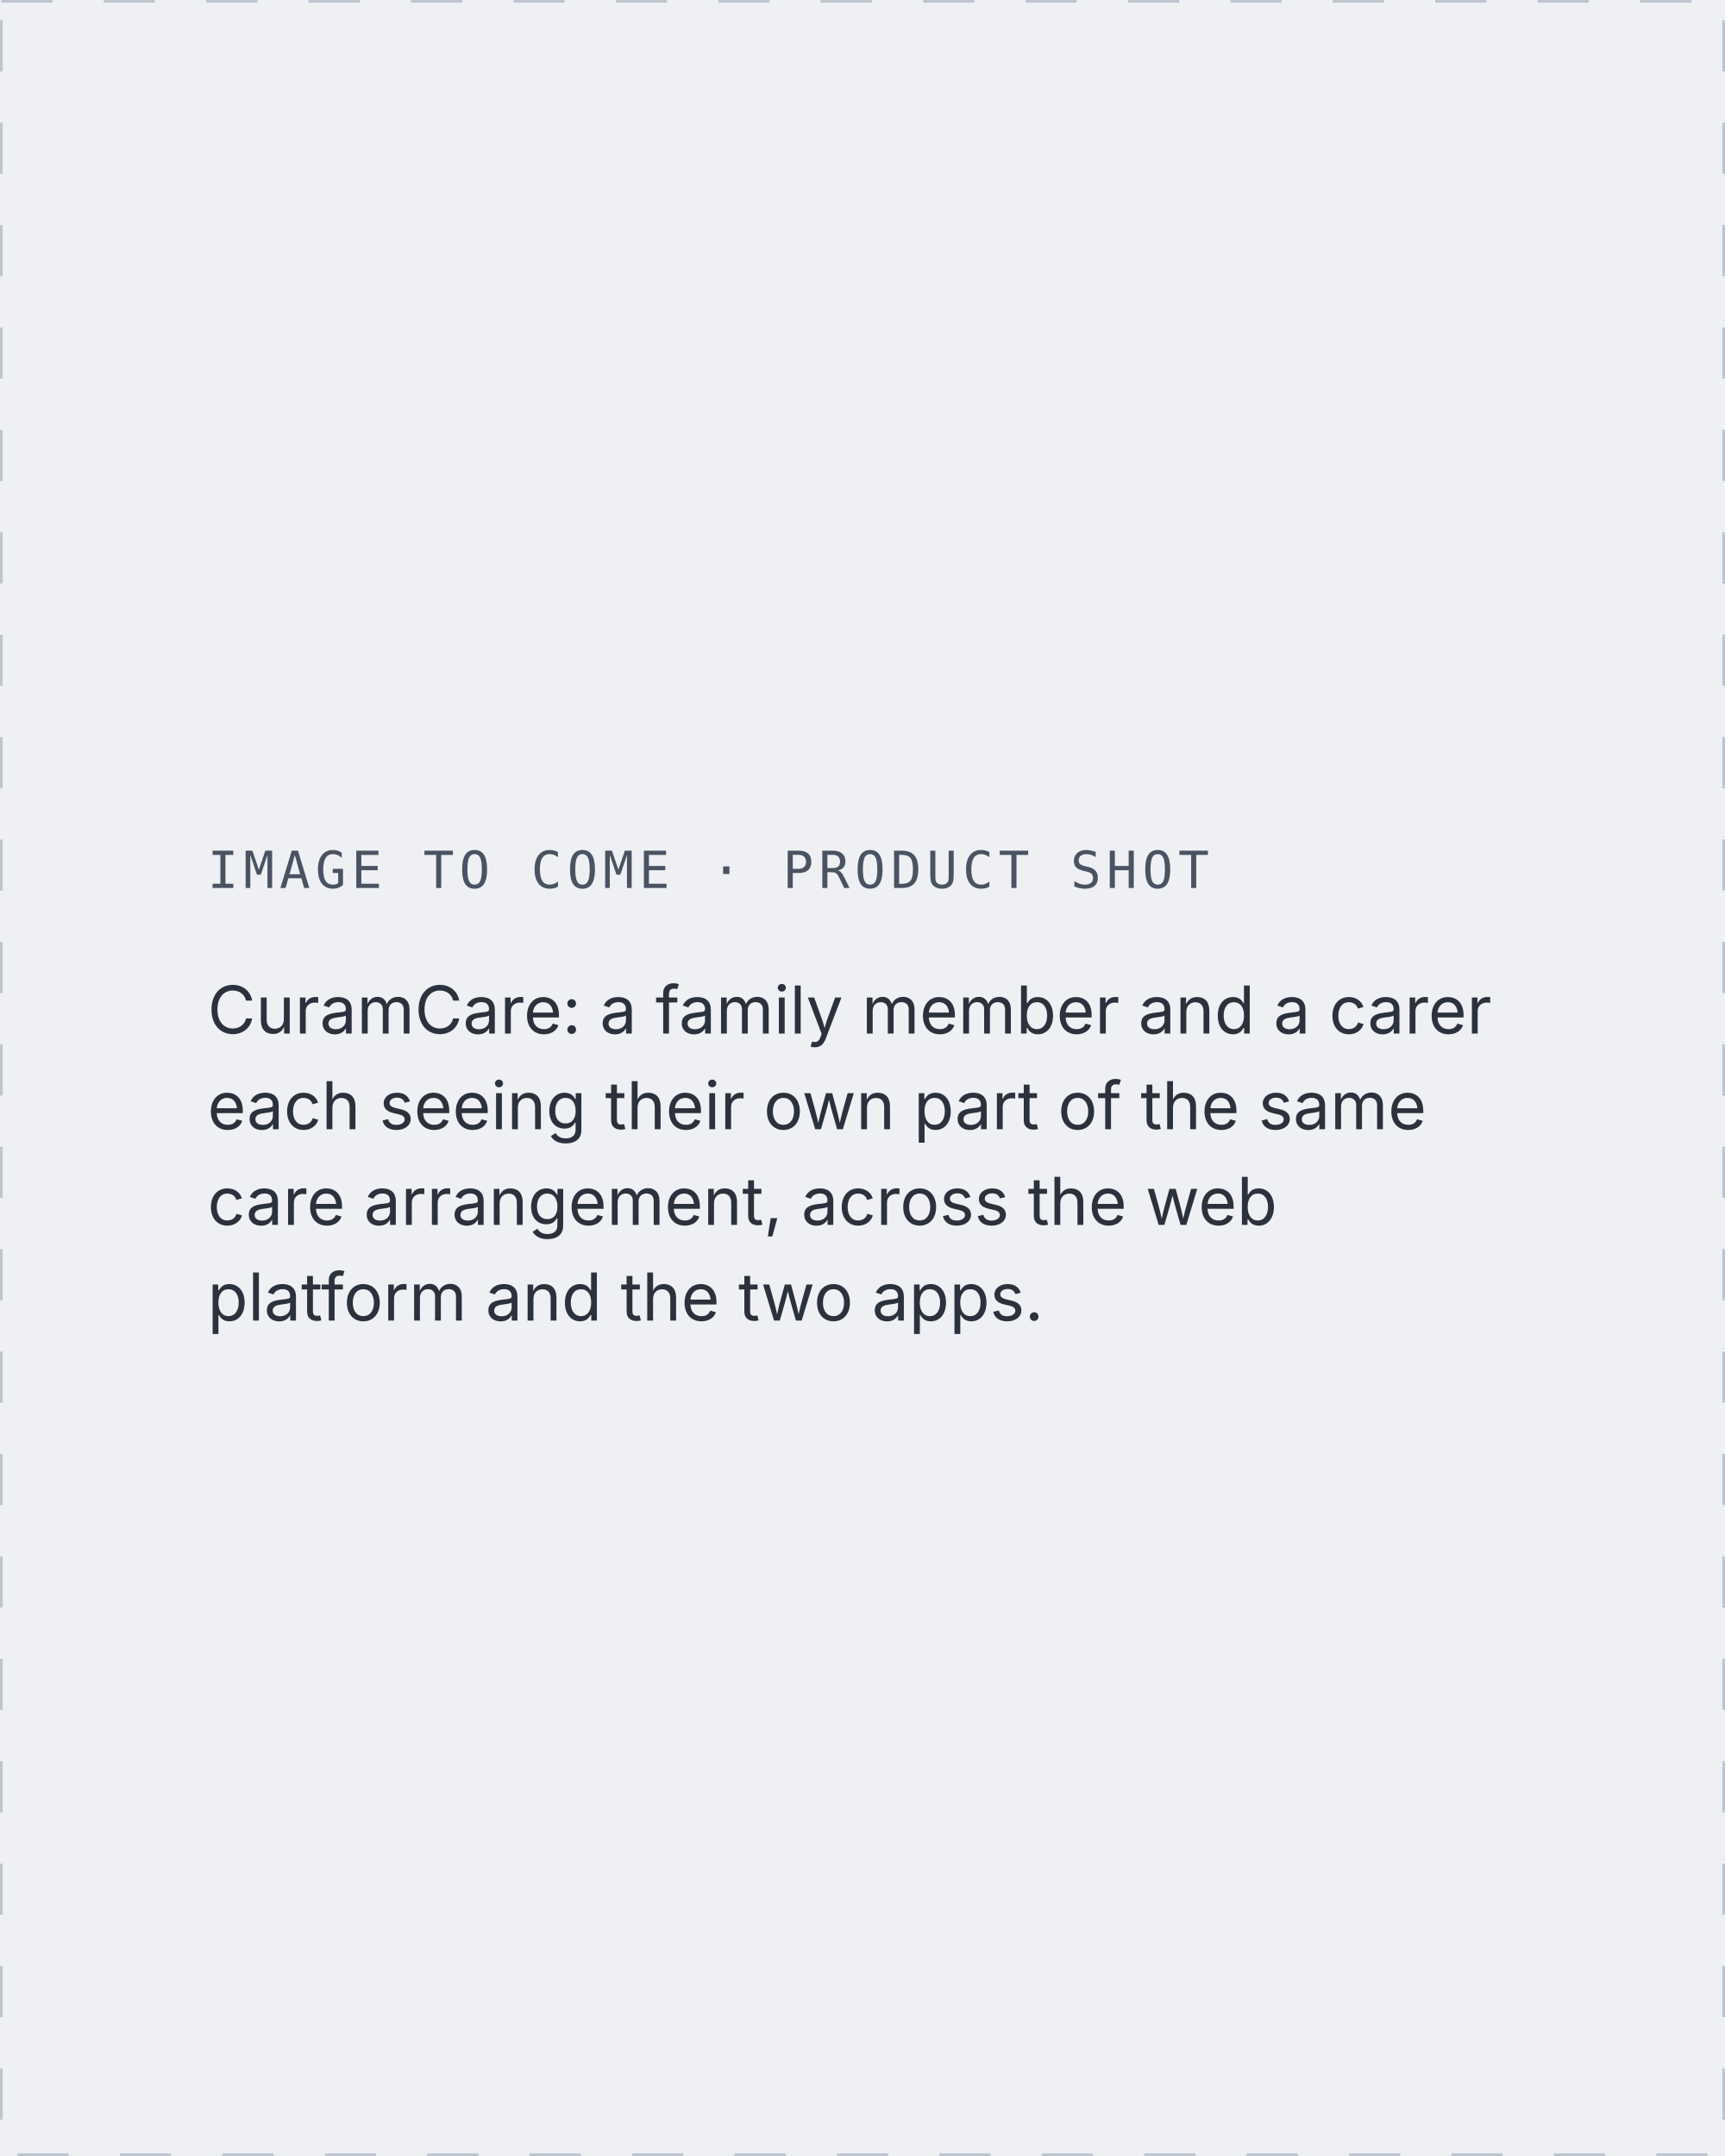
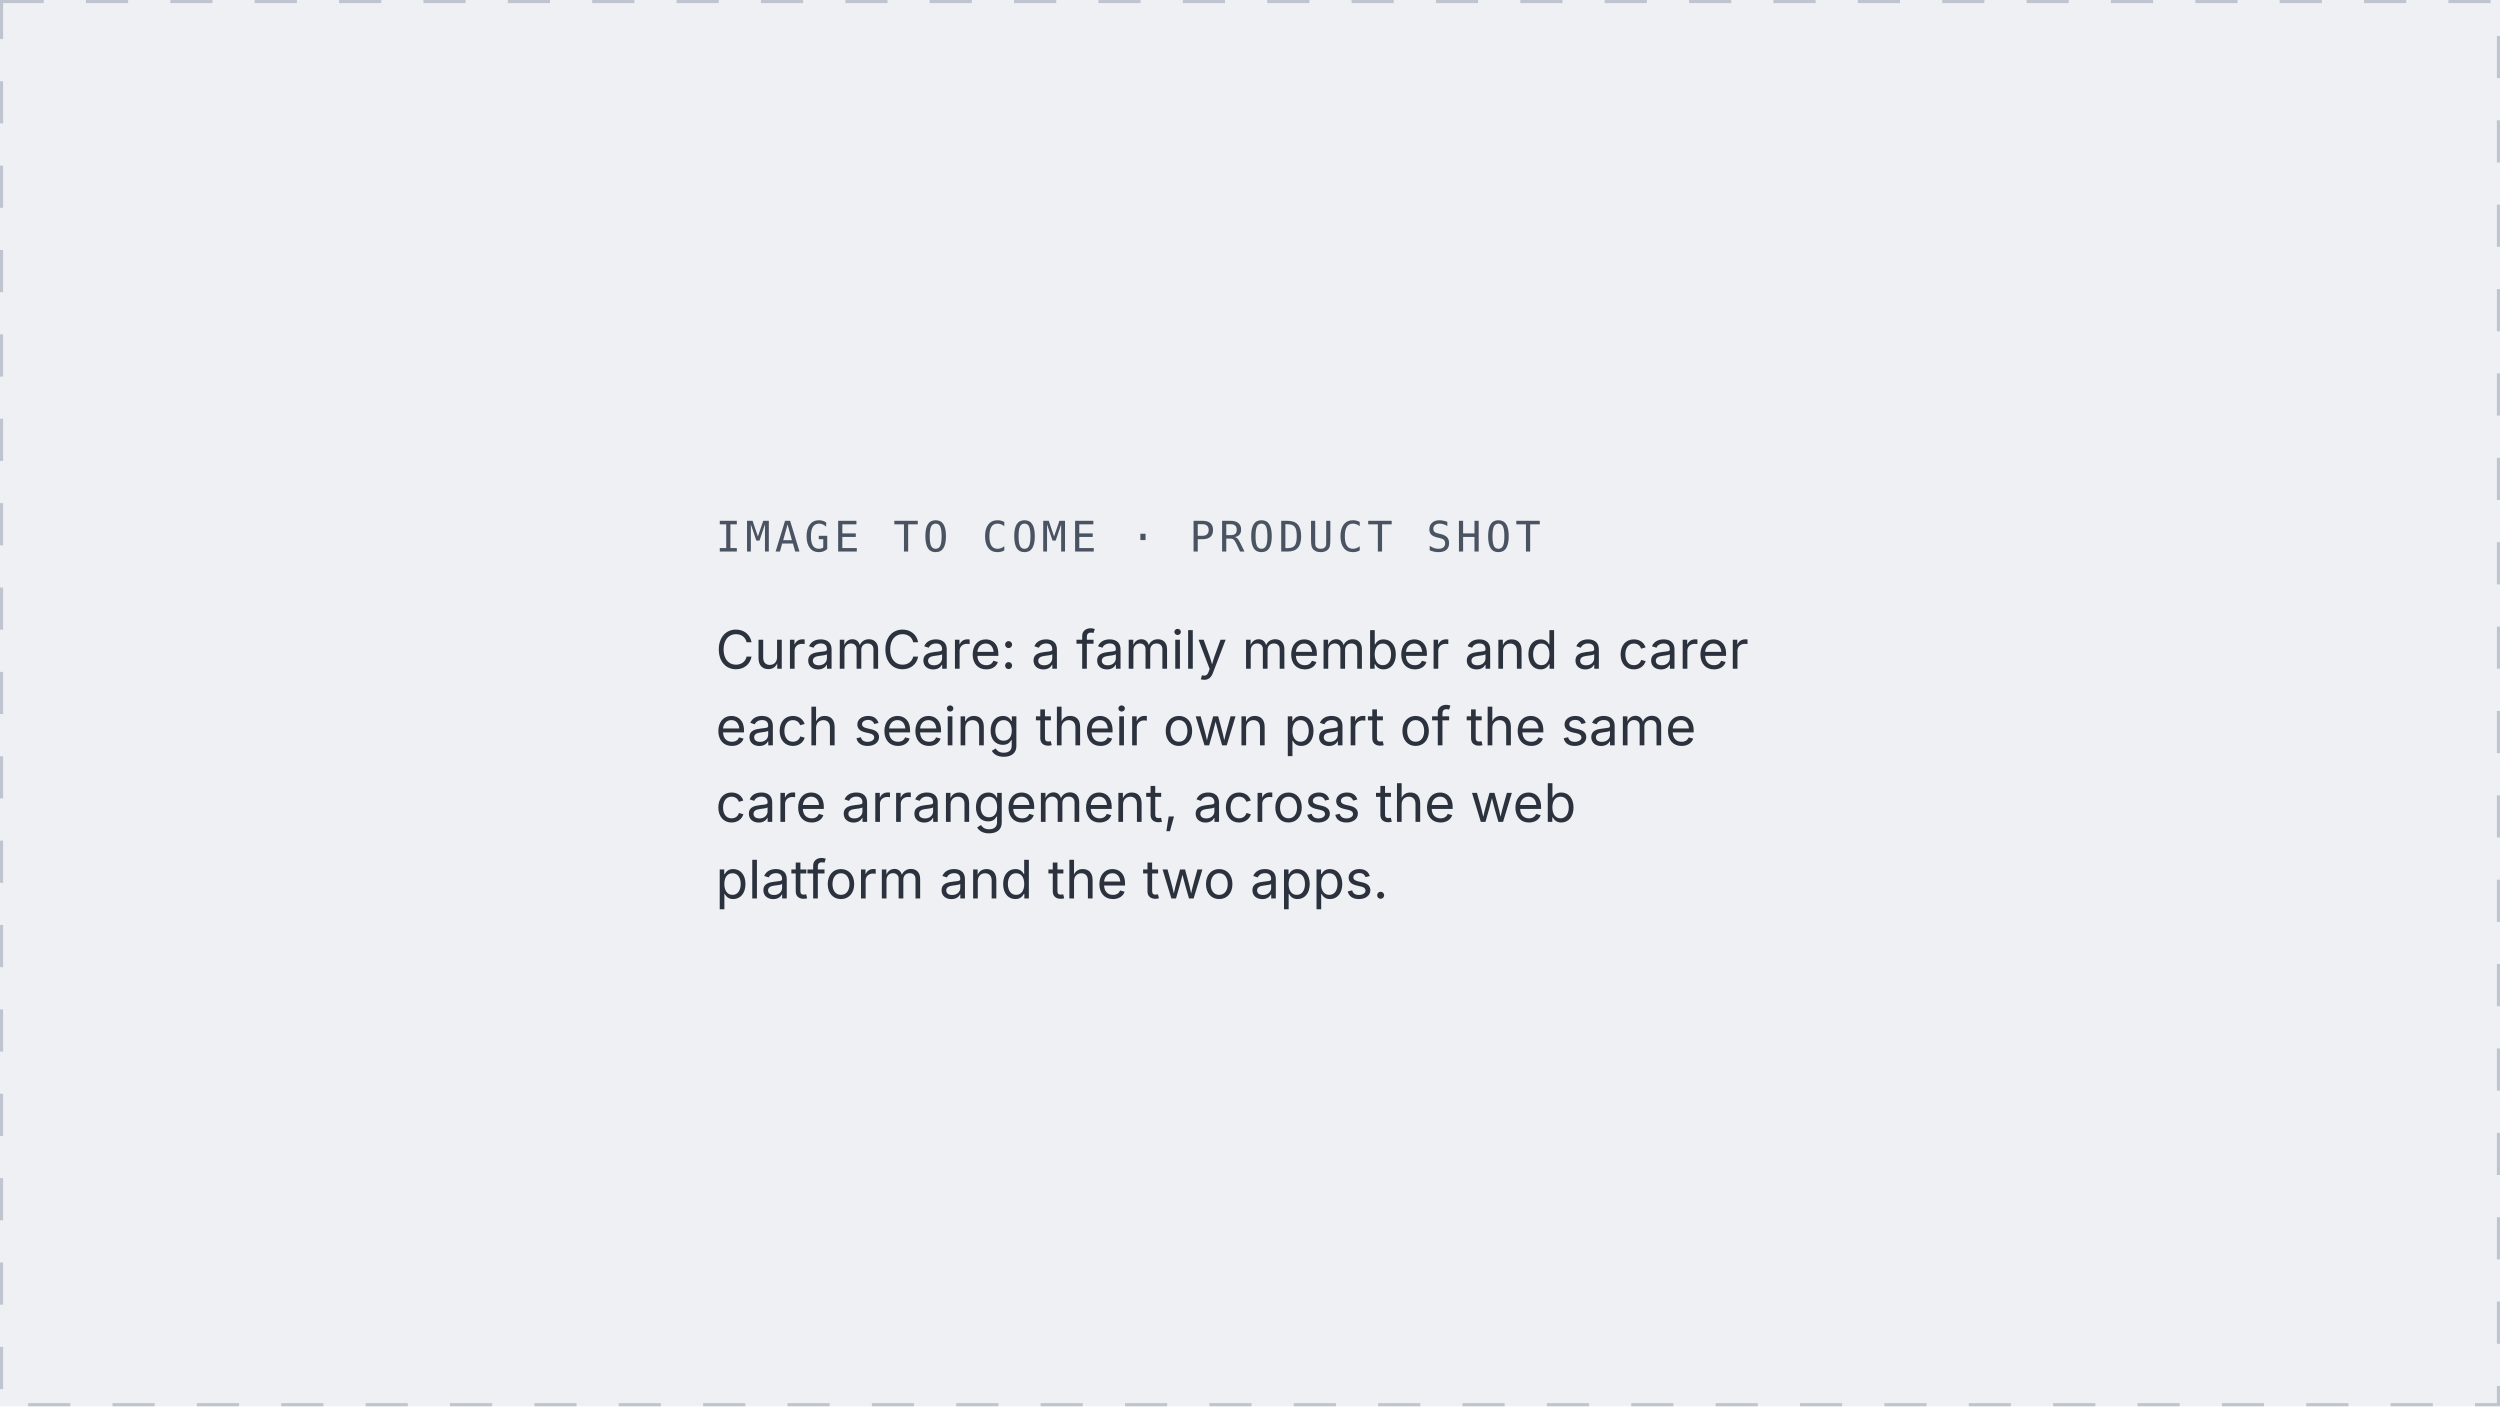
- <svg xmlns="http://www.w3.org/2000/svg" viewBox="0 0 1280 1600" width="1280" height="1600" role="img" aria-label="Image to come · product shot">
-   <rect width="1280" height="1600" fill="#EEF0F3" />
-   <rect x="1" y="1" width="1278" height="1598" fill="none" stroke="#BFC5CF" stroke-width="2" stroke-dasharray="38 38" />
-   <text x="154" y="659" font-family="ui-monospace, Menlo, Consolas, monospace" font-size="38" letter-spacing="3.8" fill="#4A5361">IMAGE TO COME · PRODUCT SHOT</text>
-   <text x="154" y="767" font-family="system-ui, -apple-system, Segoe UI, sans-serif" font-size="49" fill="#2B323D">
-     <tspan x="154" dy="0">CuramCare: a family member and a carer</tspan>
-     <tspan x="154" dy="71">each seeing their own part of the same</tspan>
-     <tspan x="154" dy="71">care arrangement, across the web</tspan>
-     <tspan x="154" dy="71">platform and the two apps.</tspan>
+ <svg xmlns="http://www.w3.org/2000/svg" viewBox="0 0 1600 900" width="1600" height="900" role="img" aria-label="Image to come · product shot">
+   <rect width="1600" height="900" fill="#EEF0F3" />
+   <rect x="1" y="1" width="1598" height="898" fill="none" stroke="#BFC5CF" stroke-width="2" stroke-dasharray="27 27" />
+   <text x="458" y="353" font-family="ui-monospace, Menlo, Consolas, monospace" font-size="27" letter-spacing="2.7" fill="#4A5361">IMAGE TO COME · PRODUCT SHOT</text>
+   <text x="458" y="428" font-family="system-ui, -apple-system, Segoe UI, sans-serif" font-size="34" fill="#2B323D">
+     <tspan x="458" dy="0">CuramCare: a family member and a carer</tspan>
+     <tspan x="458" dy="49">each seeing their own part of the same</tspan>
+     <tspan x="458" dy="49">care arrangement, across the web</tspan>
+     <tspan x="458" dy="49">platform and the two apps.</tspan>
  </text>
</svg>
